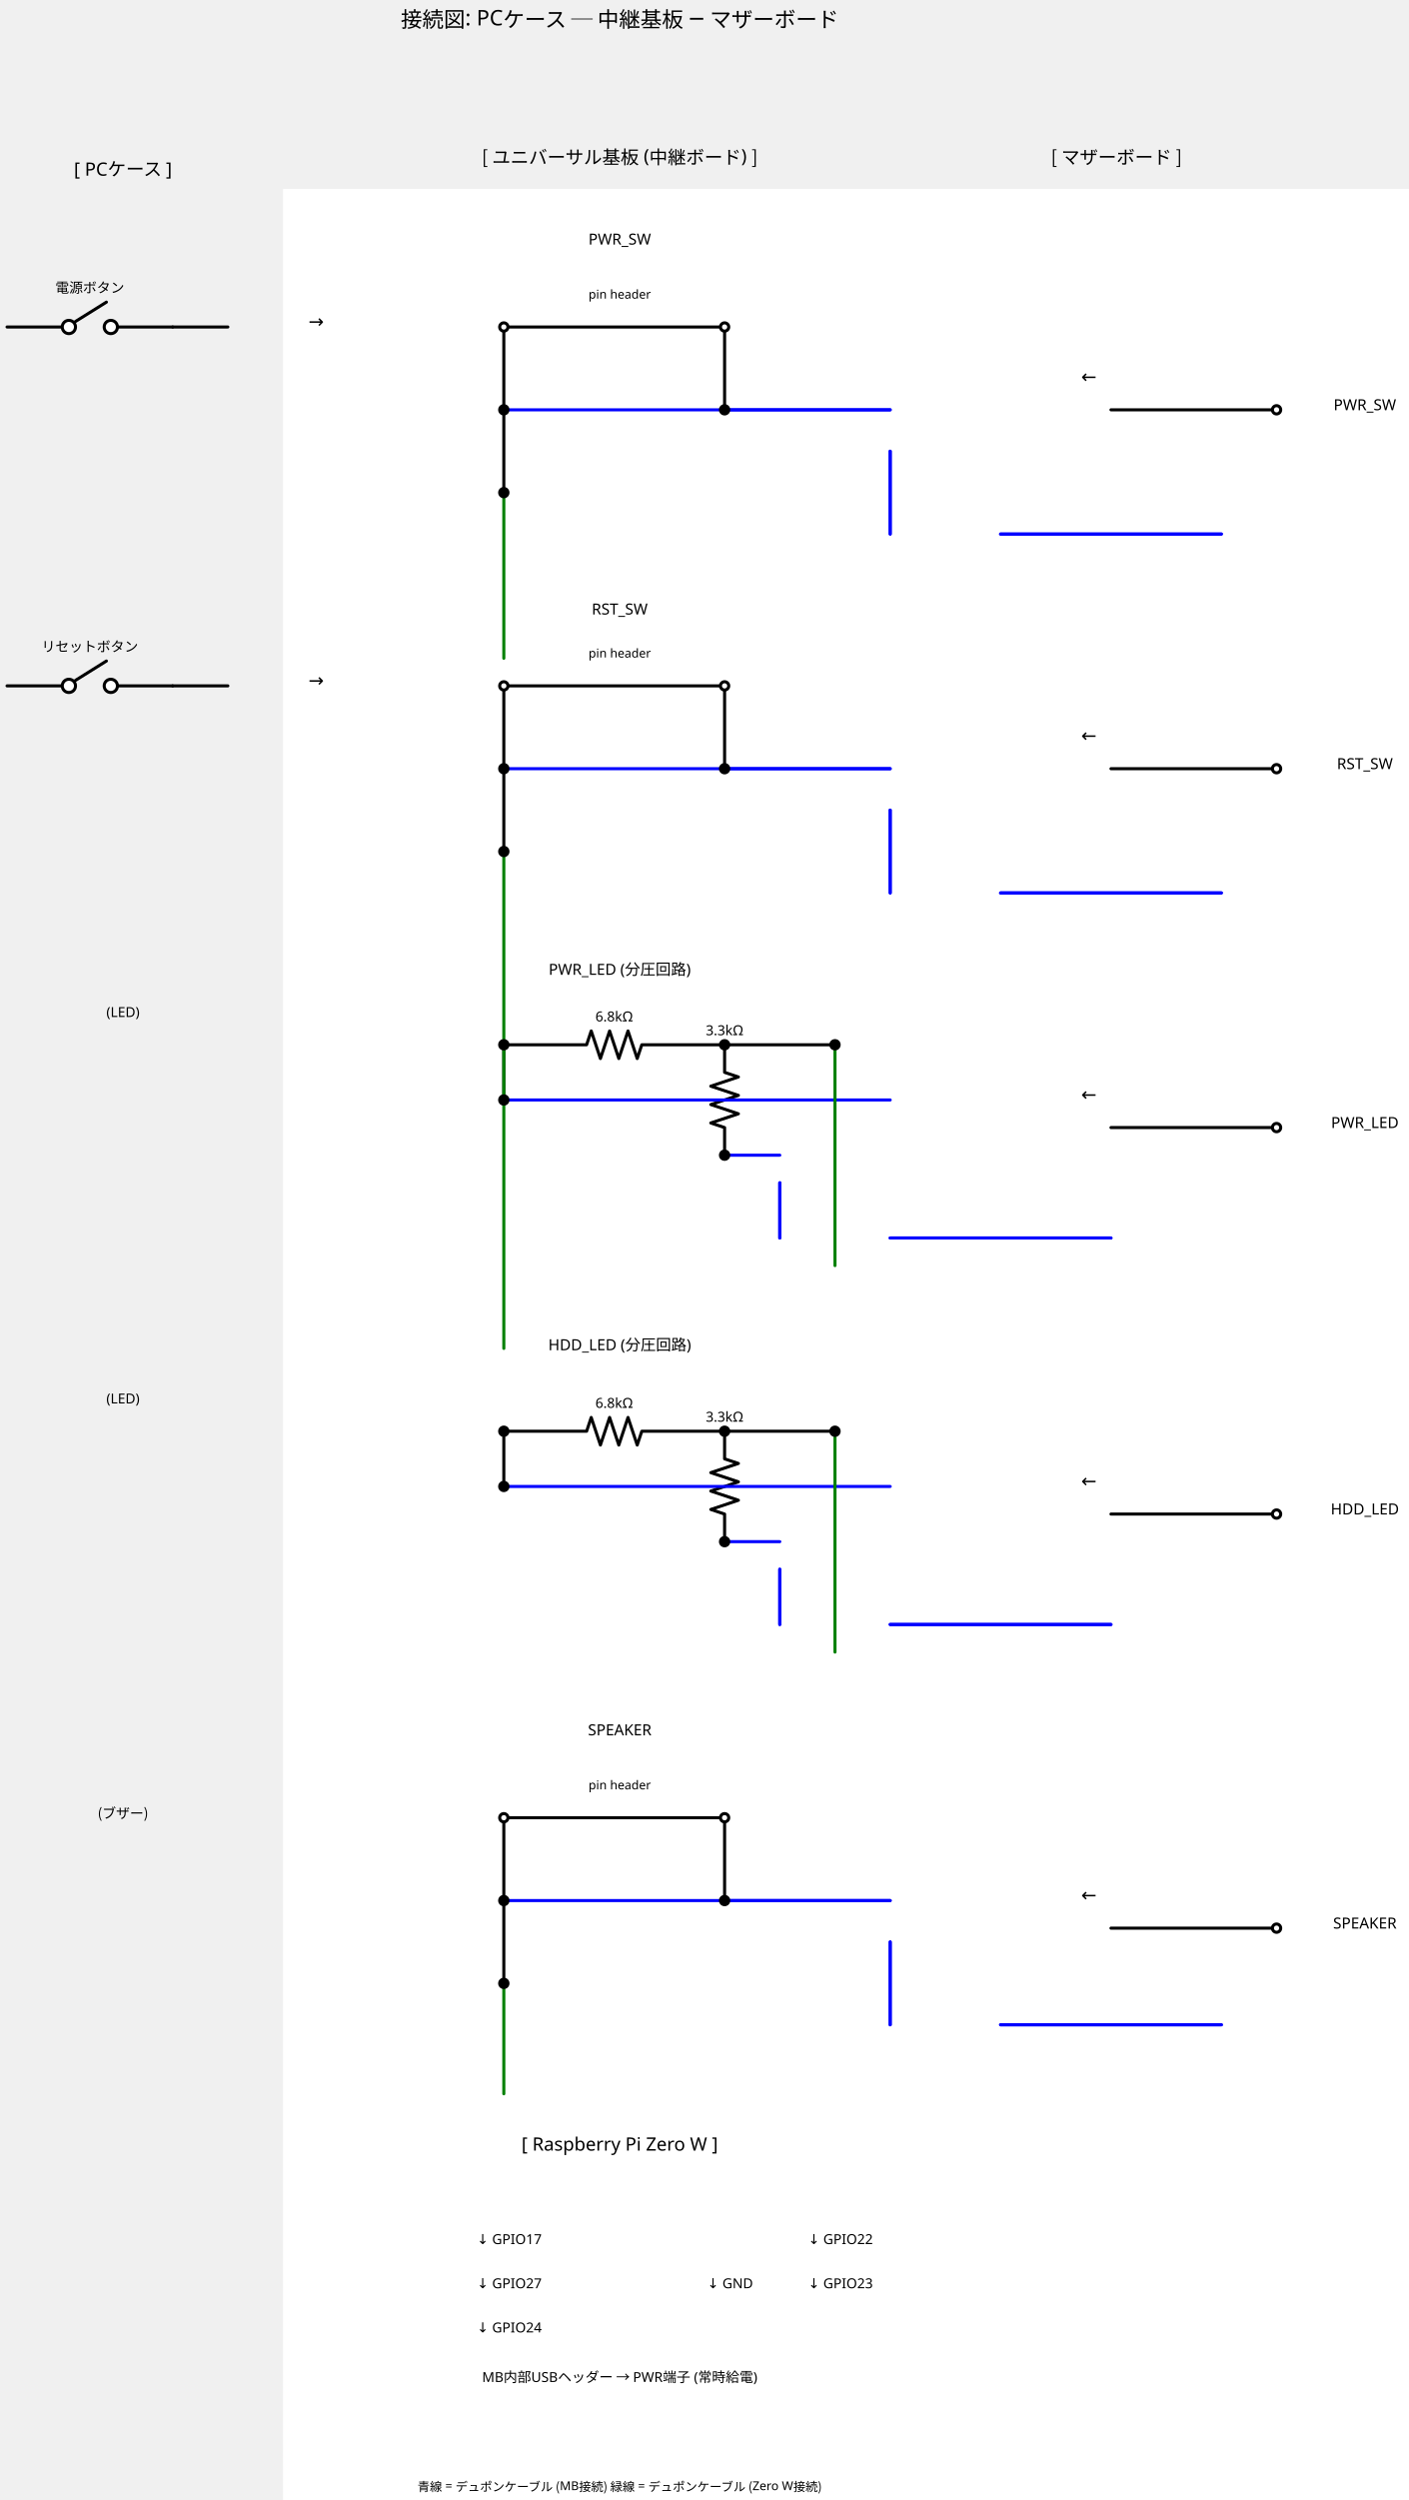
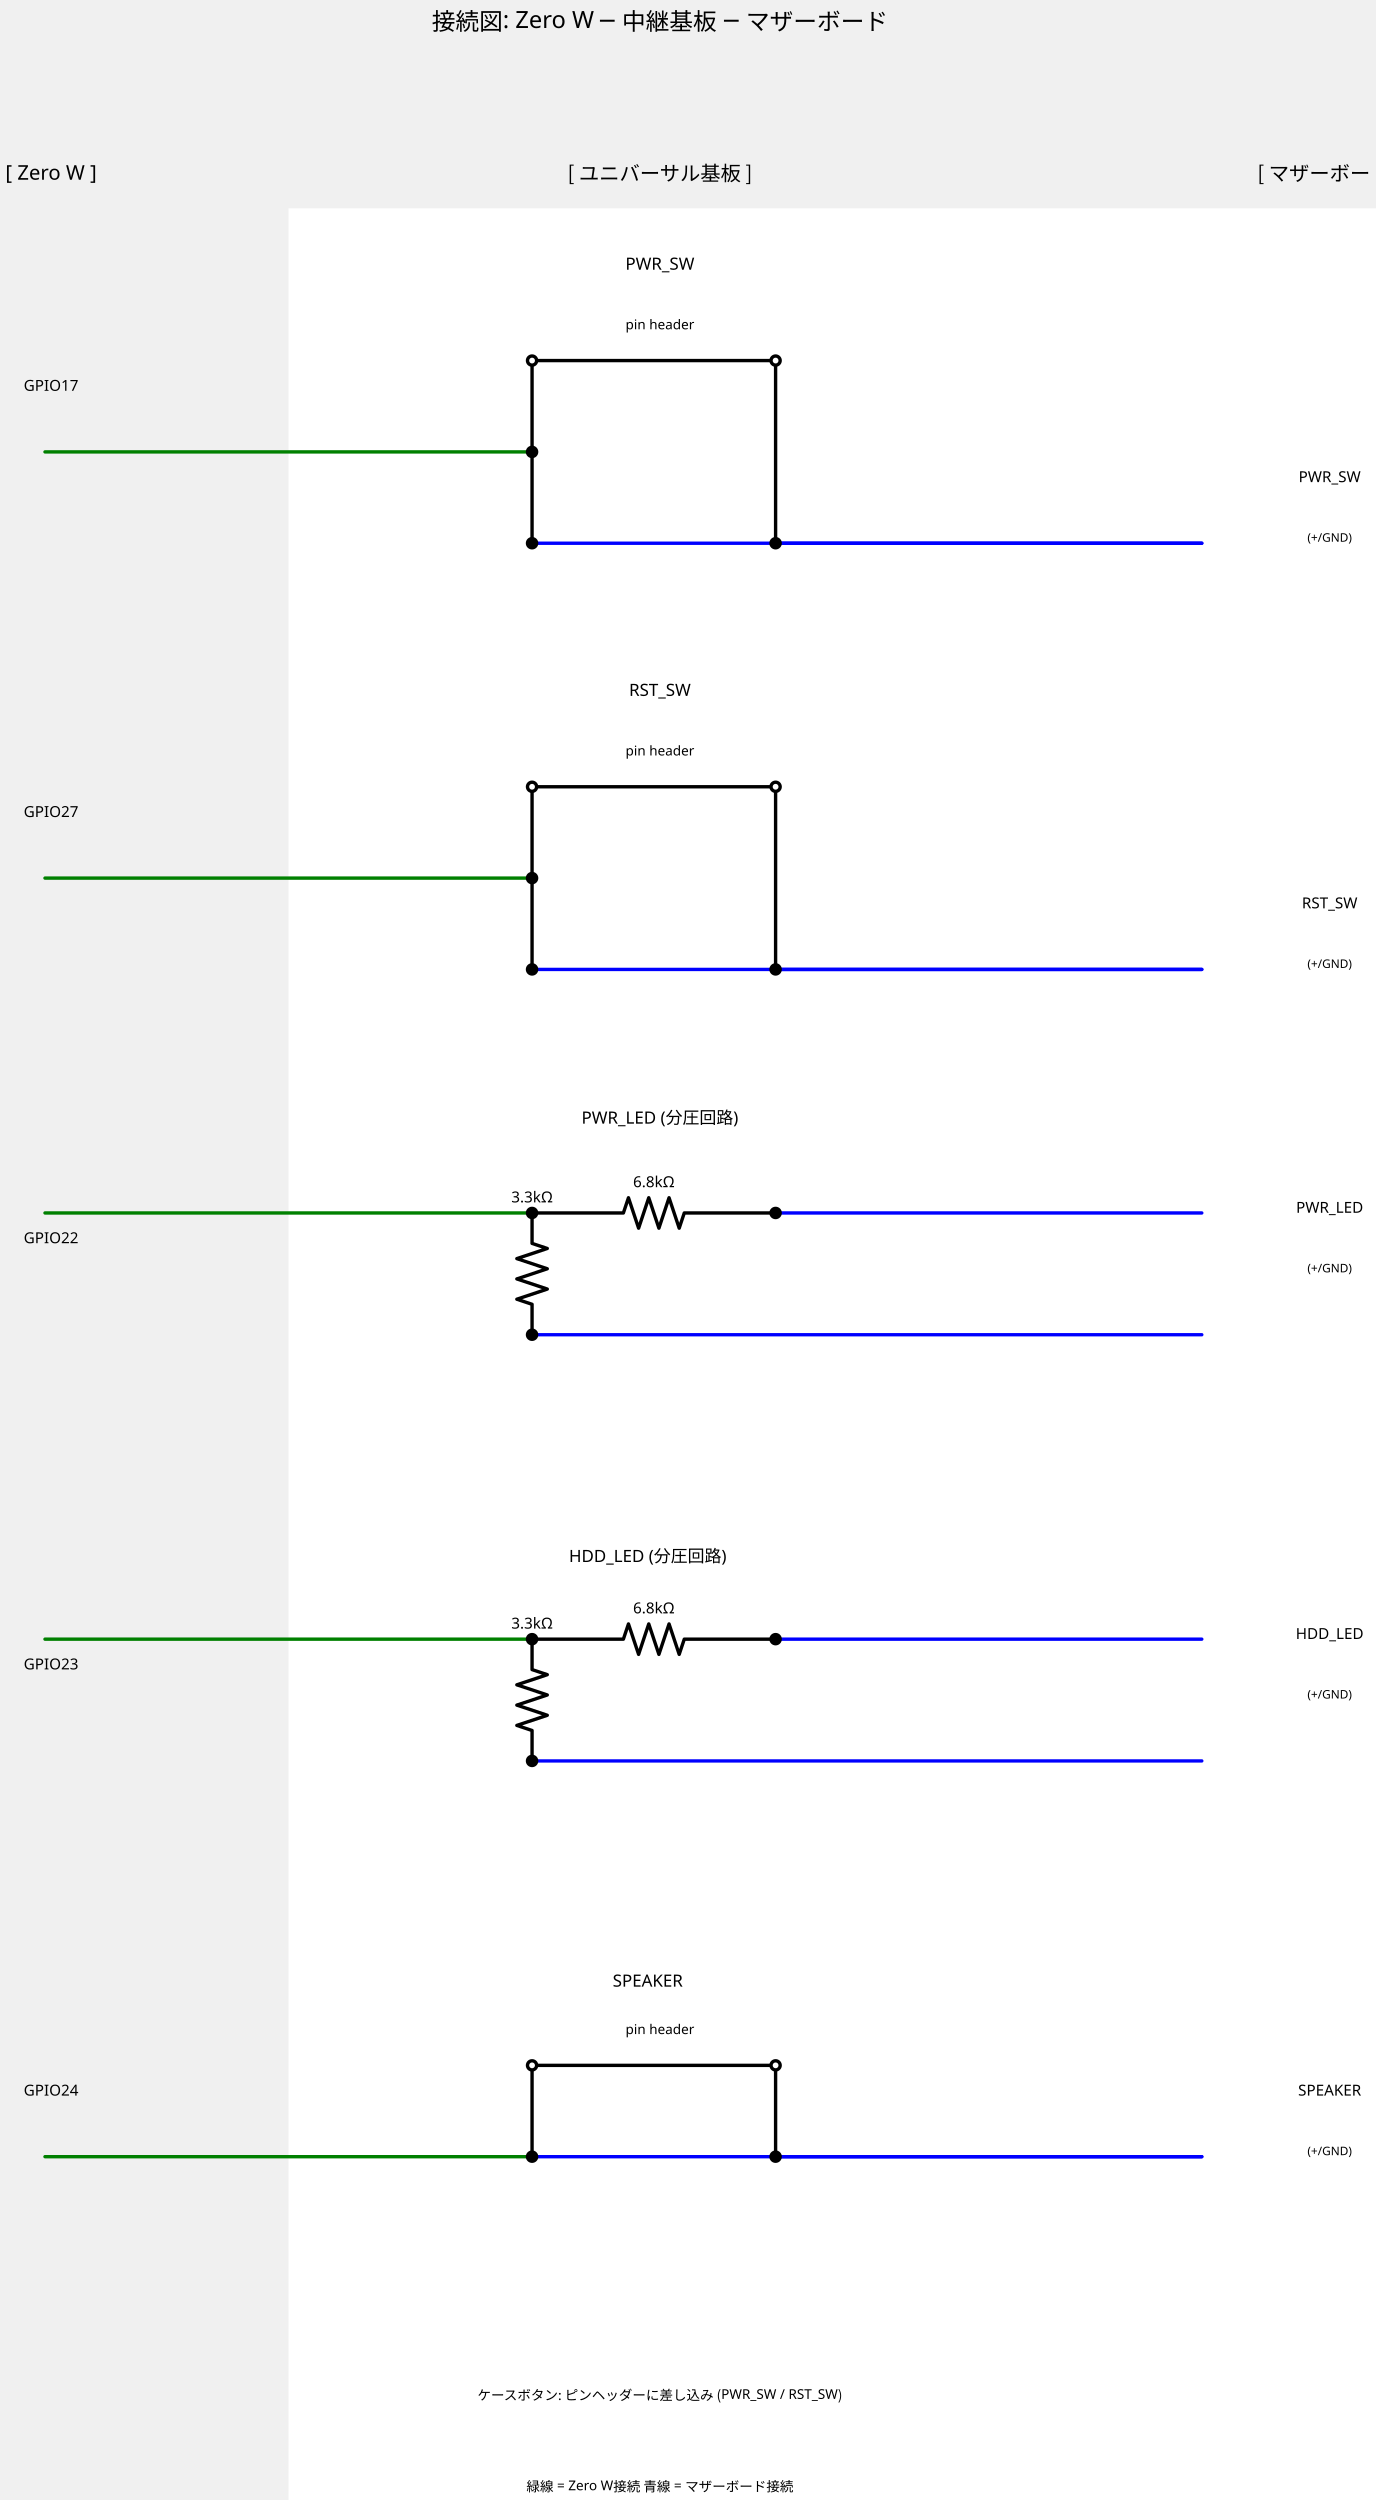
- <svg xmlns="http://www.w3.org/2000/svg" style="background-color:white" xml:lang="en" height="1629.4pt" width="918.59pt" viewBox="-184.6 -123.2 918.59 1629.4">
+ <svg xmlns="http://www.w3.org/2000/svg" style="background-color:white" xml:lang="en" height="1478.2pt" width="813.26pt" viewBox="-170.596 -123.2 813.26 1478.2">
  <rect width="100%" height="100%" fill="white" />
  <path d="M 144.0,90.0 L 216.0,90.0 L 288.0,90.0" style="stroke:black;fill:none;stroke-width:2.0;stroke-dasharray:-;stroke-linecap:round;stroke-linejoin:round;" />
  <path d="M 144.0,90.0 L 144.0,117.0 L 144,144.0" style="stroke:black;fill:none;stroke-width:2.0;stroke-dasharray:-;stroke-linecap:round;stroke-linejoin:round;" />
-   <path d="M 144,144.0 L 270.0,144.0 L 396.0,144.0" style="stroke:blue;fill:none;stroke-width:2.0;stroke-dasharray:-;stroke-linecap:round;stroke-linejoin:round;" />
-   <path d="M 288.0,90.0 L 288.0,117.0 L 288.0,144.0" style="stroke:black;fill:none;stroke-width:2.0;stroke-dasharray:-;stroke-linecap:round;stroke-linejoin:round;" />
-   <path d="M 288.0,144.0 L 342.0,144.0 L 396.0,144.0" style="stroke:blue;fill:none;stroke-width:2.0;stroke-dasharray:-;stroke-linecap:round;stroke-linejoin:round;" />
-   <path d="M 396.0,171.0 L 396.0,198.0 L 396.0,225.0" style="stroke:blue;fill:none;stroke-width:2.0;stroke-dasharray:-;stroke-linecap:round;stroke-linejoin:round;" />
-   <path d="M 396.0,171.0 L 396.0,198.0 L 396.0,225.0" style="stroke:blue;fill:none;stroke-width:2.0;stroke-dasharray:-;stroke-linecap:round;stroke-linejoin:round;" />
-   <path d="M 468.0,225.0 L 540.0,225.0 L 612.0,225.0" style="stroke:blue;fill:none;stroke-width:2.0;stroke-dasharray:-;stroke-linecap:round;stroke-linejoin:round;" />
-   <path d="M 468.0,225.0 L 540.0,225.0 L 612.0,225.0" style="stroke:blue;fill:none;stroke-width:2.0;stroke-dasharray:-;stroke-linecap:round;stroke-linejoin:round;" />
+   <path d="M 144,144.0 L -1.5987211554602254e-14,144 L -144.0,144" style="stroke:green;fill:none;stroke-width:2.0;stroke-dasharray:-;stroke-linecap:round;stroke-linejoin:round;" />
  <path d="M 144,144.0 L 144,171.0 L 144,198.0" style="stroke:black;fill:none;stroke-width:2.0;stroke-dasharray:-;stroke-linecap:round;stroke-linejoin:round;" />
-   <path d="M 144.0,324.0 L 216.0,324.0 L 288.0,324.0" style="stroke:black;fill:none;stroke-width:2.0;stroke-dasharray:-;stroke-linecap:round;stroke-linejoin:round;" />
-   <path d="M 144.0,324.0 L 144.0,351.0 L 144,378.0" style="stroke:black;fill:none;stroke-width:2.0;stroke-dasharray:-;stroke-linecap:round;stroke-linejoin:round;" />
-   <path d="M 144,378.0 L 270.0,378.0 L 396.0,378.0" style="stroke:blue;fill:none;stroke-width:2.0;stroke-dasharray:-;stroke-linecap:round;stroke-linejoin:round;" />
-   <path d="M 288.0,324.0 L 288.0,351.0 L 288.0,378.0" style="stroke:black;fill:none;stroke-width:2.0;stroke-dasharray:-;stroke-linecap:round;stroke-linejoin:round;" />
-   <path d="M 288.0,378.0 L 342.0,378.0 L 396.0,378.0" style="stroke:blue;fill:none;stroke-width:2.0;stroke-dasharray:-;stroke-linecap:round;stroke-linejoin:round;" />
-   <path d="M 396.0,405.0 L 396.0,432.0 L 396.0,459.0" style="stroke:blue;fill:none;stroke-width:2.0;stroke-dasharray:-;stroke-linecap:round;stroke-linejoin:round;" />
-   <path d="M 396.0,405.0 L 396.0,432.0 L 396.0,459.0" style="stroke:blue;fill:none;stroke-width:2.0;stroke-dasharray:-;stroke-linecap:round;stroke-linejoin:round;" />
-   <path d="M 468.0,459.0 L 540.0,459.0 L 612.0,459.0" style="stroke:blue;fill:none;stroke-width:2.0;stroke-dasharray:-;stroke-linecap:round;stroke-linejoin:round;" />
-   <path d="M 468.0,459.0 L 540.0,459.0 L 612.0,459.0" style="stroke:blue;fill:none;stroke-width:2.0;stroke-dasharray:-;stroke-linecap:round;stroke-linejoin:round;" />
-   <path d="M 144,378.0 L 144,405.0 L 144,432.0" style="stroke:black;fill:none;stroke-width:2.0;stroke-dasharray:-;stroke-linecap:round;stroke-linejoin:round;" />
-   <path d="M 144.0,558.0 L 198.0,558.0 L 201.0,549.0 L 207.0,567.0 L 213,549.0 L 219.0,567.0 L 225.0,549.0 L 231,567.0 L 234.0,558.0 L 288.0,558.0" style="stroke:black;fill:none;stroke-width:2.0;stroke-dasharray:-;stroke-linecap:round;stroke-linejoin:round;" />
-   <path d="M 288.0,558.0 L 288.0,576.0 L 297.0,579.0 L 279.0,585.0 L 297.0,591.0 L 279.0,597.0 L 297.0,603.0 L 279.0,609.0 L 288.0,612.0 L 288.0,630.0" style="stroke:black;fill:none;stroke-width:2.0;stroke-dasharray:-;stroke-linecap:round;stroke-linejoin:round;" />
-   <path d="M 288.0,558.0 L 324.0,558.0 L 360.0,558.0" style="stroke:black;fill:none;stroke-width:2.0;stroke-dasharray:-;stroke-linecap:round;stroke-linejoin:round;" />
-   <path d="M 144.0,558.0 L 144.0,576.0 L 144.0,594.0" style="stroke:black;fill:none;stroke-width:2.0;stroke-dasharray:-;stroke-linecap:round;stroke-linejoin:round;" />
-   <path d="M 144.0,594.0 L 270.0,594.0 L 396.0,594.0" style="stroke:blue;fill:none;stroke-width:2.0;stroke-dasharray:-;stroke-linecap:round;stroke-linejoin:round;" />
-   <path d="M 288.0,630.0 L 306.0,630.0 L 324.0,630.0" style="stroke:blue;fill:none;stroke-width:2.0;stroke-dasharray:-;stroke-linecap:round;stroke-linejoin:round;" />
-   <path d="M 324.0,648.0 L 324.0,666.0 L 324.0,684.0" style="stroke:blue;fill:none;stroke-width:2.0;stroke-dasharray:-;stroke-linecap:round;stroke-linejoin:round;" />
-   <path d="M 324.0,648.0 L 324.0,666.0 L 324.0,684.0" style="stroke:blue;fill:none;stroke-width:2.0;stroke-dasharray:-;stroke-linecap:round;stroke-linejoin:round;" />
-   <path d="M 396.0,684.0 L 468.0,684.0 L 540.0,684.0" style="stroke:blue;fill:none;stroke-width:2.0;stroke-dasharray:-;stroke-linecap:round;stroke-linejoin:round;" />
-   <path d="M 396.0,684.0 L 468.0,684.0 L 540.0,684.0" style="stroke:blue;fill:none;stroke-width:2.0;stroke-dasharray:-;stroke-linecap:round;stroke-linejoin:round;" />
-   <path d="M 144.0,810.0 L 198.0,810.0 L 201.0,801.0 L 207.0,819.0 L 213,801.0 L 219.0,819.0 L 225.0,801.0 L 231,819.0 L 234.0,810.0 L 288.0,810.0" style="stroke:black;fill:none;stroke-width:2.0;stroke-dasharray:-;stroke-linecap:round;stroke-linejoin:round;" />
-   <path d="M 288.0,810.0 L 288.0,828.0 L 297.0,831.0 L 279.0,837.0 L 297.0,843.0 L 279.0,849.0 L 297.0,855.0 L 279.0,861.0 L 288.0,864.0 L 288.0,882.0" style="stroke:black;fill:none;stroke-width:2.0;stroke-dasharray:-;stroke-linecap:round;stroke-linejoin:round;" />
-   <path d="M 288.0,810.0 L 324.0,810.0 L 360.0,810.0" style="stroke:black;fill:none;stroke-width:2.0;stroke-dasharray:-;stroke-linecap:round;stroke-linejoin:round;" />
-   <path d="M 144.0,810.0 L 144.0,828.0 L 144.0,846.0" style="stroke:black;fill:none;stroke-width:2.0;stroke-dasharray:-;stroke-linecap:round;stroke-linejoin:round;" />
-   <path d="M 144.0,846.0 L 270.0,846.0 L 396.0,846.0" style="stroke:blue;fill:none;stroke-width:2.0;stroke-dasharray:-;stroke-linecap:round;stroke-linejoin:round;" />
-   <path d="M 288.0,882.0 L 306.0,882.0 L 324.0,882.0" style="stroke:blue;fill:none;stroke-width:2.0;stroke-dasharray:-;stroke-linecap:round;stroke-linejoin:round;" />
-   <path d="M 324.0,900.0 L 324.0,918.0 L 324.0,936.0" style="stroke:blue;fill:none;stroke-width:2.0;stroke-dasharray:-;stroke-linecap:round;stroke-linejoin:round;" />
-   <path d="M 324.0,900.0 L 324.0,918.0 L 324.0,936.0" style="stroke:blue;fill:none;stroke-width:2.0;stroke-dasharray:-;stroke-linecap:round;stroke-linejoin:round;" />
-   <path d="M 396.0,936.0 L 468.0,936.0 L 540.0,936.0" style="stroke:blue;fill:none;stroke-width:2.0;stroke-dasharray:-;stroke-linecap:round;stroke-linejoin:round;" />
-   <path d="M 396.0,936.0 L 468.0,936.0 L 540.0,936.0" style="stroke:blue;fill:none;stroke-width:2.0;stroke-dasharray:-;stroke-linecap:round;stroke-linejoin:round;" />
-   <path d="M 144.0,1062.0 L 216.0,1062.0 L 288.0,1062.0" style="stroke:black;fill:none;stroke-width:2.0;stroke-dasharray:-;stroke-linecap:round;stroke-linejoin:round;" />
-   <path d="M 144.0,1062.0 L 144.0,1089.0 L 144,1116.0" style="stroke:black;fill:none;stroke-width:2.0;stroke-dasharray:-;stroke-linecap:round;stroke-linejoin:round;" />
-   <path d="M 144,1116.0 L 270.0,1116.0 L 396.0,1116.0" style="stroke:blue;fill:none;stroke-width:2.0;stroke-dasharray:-;stroke-linecap:round;stroke-linejoin:round;" />
-   <path d="M 288.0,1062.0 L 288.0,1089.0 L 288.0,1116.0" style="stroke:black;fill:none;stroke-width:2.0;stroke-dasharray:-;stroke-linecap:round;stroke-linejoin:round;" />
-   <path d="M 288.0,1116.0 L 342.0,1116.0 L 396.0,1116.0" style="stroke:blue;fill:none;stroke-width:2.0;stroke-dasharray:-;stroke-linecap:round;stroke-linejoin:round;" />
-   <path d="M 396.0,1143.0 L 396.0,1170.0 L 396.0,1197.0" style="stroke:blue;fill:none;stroke-width:2.0;stroke-dasharray:-;stroke-linecap:round;stroke-linejoin:round;" />
-   <path d="M 396.0,1143.0 L 396.0,1170.0 L 396.0,1197.0" style="stroke:blue;fill:none;stroke-width:2.0;stroke-dasharray:-;stroke-linecap:round;stroke-linejoin:round;" />
-   <path d="M 468.0,1197.0 L 540.0,1197.0 L 612.0,1197.0" style="stroke:blue;fill:none;stroke-width:2.0;stroke-dasharray:-;stroke-linecap:round;stroke-linejoin:round;" />
-   <path d="M 468.0,1197.0 L 540.0,1197.0 L 612.0,1197.0" style="stroke:blue;fill:none;stroke-width:2.0;stroke-dasharray:-;stroke-linecap:round;stroke-linejoin:round;" />
-   <path d="M 144,1116.0 L 144,1143.0 L 144,1170.0" style="stroke:black;fill:none;stroke-width:2.0;stroke-dasharray:-;stroke-linecap:round;stroke-linejoin:round;" />
-   <path d="M -180.0,90.0 L -144.0,90.0 M -135.36,86.4 L -115.2,73.8 M -108.0,90.0 L -72.0,90.0" style="stroke:black;fill:none;stroke-width:2.0;stroke-dasharray:-;stroke-linecap:round;stroke-linejoin:round;" />
-   <path d="M -72.0,90.0 L -54.0,90.0 L -36.0,90.0" style="stroke:black;fill:none;stroke-width:2.0;stroke-dasharray:-;stroke-linecap:round;stroke-linejoin:round;" />
-   <path d="M -180.0,324.0 L -144.0,324.0 M -135.36,320.4 L -115.2,307.8 M -108.0,324.0 L -72.0,324.0" style="stroke:black;fill:none;stroke-width:2.0;stroke-dasharray:-;stroke-linecap:round;stroke-linejoin:round;" />
-   <path d="M -72.0,324.0 L -54.0,324.0 L -36.0,324.0" style="stroke:black;fill:none;stroke-width:2.0;stroke-dasharray:-;stroke-linecap:round;stroke-linejoin:round;" />
-   <path d="M 540.0,144.0 L 594.0,144.0 L 648.0,144.0" style="stroke:black;fill:none;stroke-width:2.0;stroke-dasharray:-;stroke-linecap:round;stroke-linejoin:round;" />
-   <path d="M 540.0,378.0 L 594.0,378.0 L 648.0,378.0" style="stroke:black;fill:none;stroke-width:2.0;stroke-dasharray:-;stroke-linecap:round;stroke-linejoin:round;" />
-   <path d="M 540.0,612.0 L 594.0,612.0 L 648.0,612.0" style="stroke:black;fill:none;stroke-width:2.0;stroke-dasharray:-;stroke-linecap:round;stroke-linejoin:round;" />
-   <path d="M 540.0,864.0 L 594.0,864.0 L 648.0,864.0" style="stroke:black;fill:none;stroke-width:2.0;stroke-dasharray:-;stroke-linecap:round;stroke-linejoin:round;" />
-   <path d="M 540.0,1134.0 L 594.0,1134.0 L 648.0,1134.0" style="stroke:black;fill:none;stroke-width:2.0;stroke-dasharray:-;stroke-linecap:round;stroke-linejoin:round;" />
-   <path d="M 144,198.0 L 144,252.0 L 144,306.0" style="stroke:green;fill:none;stroke-width:2.0;stroke-dasharray:-;stroke-linecap:round;stroke-linejoin:round;" />
-   <path d="M 144,432.0 L 144,594.0 L 144,756.0" style="stroke:green;fill:none;stroke-width:2.0;stroke-dasharray:-;stroke-linecap:round;stroke-linejoin:round;" />
-   <path d="M 360.0,558.0 L 360.0,630.0 L 360.0,702.0" style="stroke:green;fill:none;stroke-width:2.0;stroke-dasharray:-;stroke-linecap:round;stroke-linejoin:round;" />
-   <path d="M 360.0,810.0 L 360.0,882.0 L 360.0,954.0" style="stroke:green;fill:none;stroke-width:2.0;stroke-dasharray:-;stroke-linecap:round;stroke-linejoin:round;" />
-   <path d="M 144,1170.0 L 144,1206.0 L 144,1242.0" style="stroke:green;fill:none;stroke-width:2.0;stroke-dasharray:-;stroke-linecap:round;stroke-linejoin:round;" />
+   <path d="M 144,198.0 L 342.0,198.0 L 540.0,198.0" style="stroke:blue;fill:none;stroke-width:2.0;stroke-dasharray:-;stroke-linecap:round;stroke-linejoin:round;" />
+   <path d="M 288.0,90.0 L 288.0,144.0 L 288,198.0" style="stroke:black;fill:none;stroke-width:2.0;stroke-dasharray:-;stroke-linecap:round;stroke-linejoin:round;" />
+   <path d="M 288,198.0 L 414.0,198.0 L 540.0,198.0" style="stroke:blue;fill:none;stroke-width:2.0;stroke-dasharray:-;stroke-linecap:round;stroke-linejoin:round;" />
+   <path d="M 144.0,342.0 L 216.0,342.0 L 288.0,342.0" style="stroke:black;fill:none;stroke-width:2.0;stroke-dasharray:-;stroke-linecap:round;stroke-linejoin:round;" />
+   <path d="M 144.0,342.0 L 144.0,369.0 L 144,396.0" style="stroke:black;fill:none;stroke-width:2.0;stroke-dasharray:-;stroke-linecap:round;stroke-linejoin:round;" />
+   <path d="M 144,396.0 L -1.5987211554602254e-14,396.0 L -144.0,396" style="stroke:green;fill:none;stroke-width:2.0;stroke-dasharray:-;stroke-linecap:round;stroke-linejoin:round;" />
+   <path d="M 144,396.0 L 144,423.0 L 144,450.0" style="stroke:black;fill:none;stroke-width:2.0;stroke-dasharray:-;stroke-linecap:round;stroke-linejoin:round;" />
+   <path d="M 144,450.0 L 342.0,450.0 L 540.0,450.0" style="stroke:blue;fill:none;stroke-width:2.0;stroke-dasharray:-;stroke-linecap:round;stroke-linejoin:round;" />
+   <path d="M 288.0,342.0 L 288.0,396.0 L 288,450.0" style="stroke:black;fill:none;stroke-width:2.0;stroke-dasharray:-;stroke-linecap:round;stroke-linejoin:round;" />
+   <path d="M 288,450.0 L 414.0,450.0 L 540.0,450.0" style="stroke:blue;fill:none;stroke-width:2.0;stroke-dasharray:-;stroke-linecap:round;stroke-linejoin:round;" />
+   <path d="M 288.0,594.0 L 414.0,594.0 L 540.0,594.0" style="stroke:blue;fill:none;stroke-width:2.0;stroke-dasharray:-;stroke-linecap:round;stroke-linejoin:round;" />
+   <path d="M 288.0,594.0 L 234.0,594.0 L 231.0,603.0 L 225.0,585.0 L 219,603.0 L 213.0,585.0 L 207.0,603.0 L 201,585.0 L 198.0,594.0 L 144.0,594.0" style="stroke:black;fill:none;stroke-width:2.0;stroke-dasharray:-;stroke-linecap:round;stroke-linejoin:round;" />
+   <path d="M 144.0,594.0 L 144.0,612.0 L 153.0,615.0 L 135.0,621.0 L 153.0,627.0 L 135.0,633.0 L 153.0,639.0 L 135,645.0 L 144,648.0 L 144,666.0" style="stroke:black;fill:none;stroke-width:2.0;stroke-dasharray:-;stroke-linecap:round;stroke-linejoin:round;" />
+   <path d="M 144,666.0 L 342.0,666.0 L 540.0,666.0" style="stroke:blue;fill:none;stroke-width:2.0;stroke-dasharray:-;stroke-linecap:round;stroke-linejoin:round;" />
+   <path d="M 144.0,594.0 L 0.0,594.0 L -144.0,594.0" style="stroke:green;fill:none;stroke-width:2.0;stroke-dasharray:-;stroke-linecap:round;stroke-linejoin:round;" />
+   <path d="M 288.0,846.0 L 414.0,846.0 L 540.0,846.0" style="stroke:blue;fill:none;stroke-width:2.0;stroke-dasharray:-;stroke-linecap:round;stroke-linejoin:round;" />
+   <path d="M 288.0,846.0 L 234.0,846.0 L 231.0,855.0 L 225.0,837.0 L 219,855.0 L 213.0,837.0 L 207.0,855.0 L 201,837.0 L 198.0,846.0 L 144.0,846.0" style="stroke:black;fill:none;stroke-width:2.0;stroke-dasharray:-;stroke-linecap:round;stroke-linejoin:round;" />
+   <path d="M 144.0,846.0 L 144.0,864.0 L 153.0,867.0 L 135.0,873.0 L 153.0,879.0 L 135.0,885.0 L 153.0,891.0 L 135,897.0 L 144,900.0 L 144,918.0" style="stroke:black;fill:none;stroke-width:2.0;stroke-dasharray:-;stroke-linecap:round;stroke-linejoin:round;" />
+   <path d="M 144,918.0 L 342.0,918.0 L 540.0,918.0" style="stroke:blue;fill:none;stroke-width:2.0;stroke-dasharray:-;stroke-linecap:round;stroke-linejoin:round;" />
+   <path d="M 144.0,846.0 L 0.0,846.0 L -144.0,846.0" style="stroke:green;fill:none;stroke-width:2.0;stroke-dasharray:-;stroke-linecap:round;stroke-linejoin:round;" />
+   <path d="M 144.0,1098.0 L 216.0,1098.0 L 288.0,1098.0" style="stroke:black;fill:none;stroke-width:2.0;stroke-dasharray:-;stroke-linecap:round;stroke-linejoin:round;" />
+   <path d="M 144.0,1098.0 L 144.0,1125.0 L 144,1152.0" style="stroke:black;fill:none;stroke-width:2.0;stroke-dasharray:-;stroke-linecap:round;stroke-linejoin:round;" />
+   <path d="M 144,1152.0 L -1.5987211554602254e-14,1152.0 L -144.0,1152.0" style="stroke:green;fill:none;stroke-width:2.0;stroke-dasharray:-;stroke-linecap:round;stroke-linejoin:round;" />
+   <path d="M 144,1152.0 L 342.0,1152.0 L 540.0,1152.0" style="stroke:blue;fill:none;stroke-width:2.0;stroke-dasharray:-;stroke-linecap:round;stroke-linejoin:round;" />
+   <path d="M 288.0,1098.0 L 288.0,1125.0 L 288.0,1152.0" style="stroke:black;fill:none;stroke-width:2.0;stroke-dasharray:-;stroke-linecap:round;stroke-linejoin:round;" />
+   <path d="M 288.0,1152.0 L 414.0,1152.0 L 540.0,1152.0" style="stroke:blue;fill:none;stroke-width:2.0;stroke-dasharray:-;stroke-linecap:round;stroke-linejoin:round;" />
  <text x="219.6" y="-125.6" dominant-baseline="central" fill="black" font-size="14" font-family="sans" text-anchor="middle">
-     <tspan x="219.6" dy="14">接続図: PCケース ─ 中継基板 ─ マザーボード</tspan>
+     <tspan x="219.6" dy="14">接続図: Zero W ─ 中継基板 ─ マザーボード</tspan>
+   </text>
+   <text x="-140.4" y="-33.6" dominant-baseline="central" fill="black" font-size="12" font-family="sans" text-anchor="middle">
+     <tspan x="-140.4" dy="12">[ Zero W ]</tspan>
  </text>
  <text x="219.6" y="-33.6" dominant-baseline="central" fill="black" font-size="12" font-family="sans" text-anchor="middle">
-     <tspan x="219.6" dy="12">[ ユニバーサル基板 (中継ボード) ]</tspan>
+     <tspan x="219.6" dy="12">[ ユニバーサル基板 ]</tspan>
+   </text>
+   <text x="615.6" y="-33.6" dominant-baseline="central" fill="black" font-size="12" font-family="sans" text-anchor="middle">
+     <tspan x="615.6" dy="12">[ マザーボード ]</tspan>
  </text>
  <text x="219.6" y="22.4" dominant-baseline="central" fill="black" font-size="10" font-family="sans" text-anchor="middle">
    <tspan x="219.6" dy="10">PWR_SW</tspan>
  </text>
  <text x="219.6" y="60.4" dominant-baseline="central" fill="black" font-size="8" font-family="sans" text-anchor="middle">
    <tspan x="219.6" dy="8">pin header</tspan>
  </text>
-   <text x="219.6" y="263.6" dominant-baseline="central" fill="black" font-size="10" font-family="sans" text-anchor="middle">
+   <text x="219.6" y="274.4" dominant-baseline="central" fill="black" font-size="10" font-family="sans" text-anchor="middle">
    <tspan x="219.6" dy="10">RST_SW</tspan>
  </text>
-   <text x="219.6" y="294.4" dominant-baseline="central" fill="black" font-size="8" font-family="sans" text-anchor="middle">
+   <text x="219.6" y="312.4" dominant-baseline="central" fill="black" font-size="8" font-family="sans" text-anchor="middle">
    <tspan x="219.6" dy="8">pin header</tspan>
  </text>
-   <text x="219.6" y="497.6" dominant-baseline="central" fill="black" font-size="10" font-family="sans" text-anchor="middle">
+   <text x="219.6" y="526.4" dominant-baseline="central" fill="black" font-size="10" font-family="sans" text-anchor="middle">
    <tspan x="219.6" dy="10">PWR_LED (分圧回路)</tspan>
  </text>
-   <text x="216.0" y="536.4" dominant-baseline="ideographic" fill="black" font-size="9" font-family="sans" text-anchor="middle">
+   <text x="216.0" y="572.4" dominant-baseline="ideographic" fill="black" font-size="9" font-family="sans" text-anchor="middle">
    <tspan x="216.0" dy="9">6.8kΩ</tspan>
  </text>
-   <text x="288.0" y="545.4" dominant-baseline="ideographic" fill="black" font-size="9" font-family="sans" text-anchor="middle">
-     <tspan x="288.0" dy="9">3.3kΩ</tspan>
+   <text x="144.0" y="581.4" dominant-baseline="ideographic" fill="black" font-size="9" font-family="sans" text-anchor="middle">
+     <tspan x="144.0" dy="9">3.3kΩ</tspan>
  </text>
-   <text x="219.6" y="742.4" dominant-baseline="central" fill="black" font-size="10" font-family="sans" text-anchor="middle">
-     <tspan x="219.6" dy="10">HDD_LED (分圧回路)</tspan>
+   <text x="212.4" y="785.6" dominant-baseline="central" fill="black" font-size="10" font-family="sans" text-anchor="middle">
+     <tspan x="212.4" dy="10">HDD_LED (分圧回路)</tspan>
  </text>
-   <text x="216.0" y="788.4" dominant-baseline="ideographic" fill="black" font-size="9" font-family="sans" text-anchor="middle">
+   <text x="216.0" y="824.4" dominant-baseline="ideographic" fill="black" font-size="9" font-family="sans" text-anchor="middle">
    <tspan x="216.0" dy="9">6.8kΩ</tspan>
  </text>
-   <text x="288.0" y="797.4" dominant-baseline="ideographic" fill="black" font-size="9" font-family="sans" text-anchor="middle">
-     <tspan x="288.0" dy="9">3.3kΩ</tspan>
+   <text x="144.0" y="833.4" dominant-baseline="ideographic" fill="black" font-size="9" font-family="sans" text-anchor="middle">
+     <tspan x="144.0" dy="9">3.3kΩ</tspan>
  </text>
-   <text x="219.6" y="994.4" dominant-baseline="central" fill="black" font-size="10" font-family="sans" text-anchor="middle">
-     <tspan x="219.6" dy="10">SPEAKER</tspan>
+   <text x="212.4" y="1037.6" dominant-baseline="central" fill="black" font-size="10" font-family="sans" text-anchor="middle">
+     <tspan x="212.4" dy="10">SPEAKER</tspan>
  </text>
-   <text x="219.6" y="1032.4" dominant-baseline="central" fill="black" font-size="8" font-family="sans" text-anchor="middle">
+   <text x="219.6" y="1068.4" dominant-baseline="central" fill="black" font-size="8" font-family="sans" text-anchor="middle">
    <tspan x="219.6" dy="8">pin header</tspan>
  </text>
-   <text x="-104.4" y="-26.4" dominant-baseline="central" fill="black" font-size="12" font-family="sans" text-anchor="middle">
-     <tspan x="-104.4" dy="12">[ PCケース ]</tspan>
+   <text x="-140.4" y="95.4" dominant-baseline="central" fill="black" font-size="9" font-family="sans" text-anchor="middle">
+     <tspan x="-140.4" dy="9">GPIO17</tspan>
  </text>
-   <circle cx="-139.68" cy="90.0" r="4.32" style="stroke:black;fill:white;stroke-width:2.0;stroke-dasharray:-;" />
-   <circle cx="-112.32" cy="90.0" r="4.32" style="stroke:black;fill:white;stroke-width:2.0;stroke-dasharray:-;" />
-   <text x="-126.0" y="61.2" dominant-baseline="ideographic" fill="black" font-size="9" font-family="sans" text-anchor="middle">
-     <tspan x="-126.0" dy="9">電源ボタン</tspan>
+   <text x="-140.4" y="347.4" dominant-baseline="central" fill="black" font-size="9" font-family="sans" text-anchor="middle">
+     <tspan x="-140.4" dy="9">GPIO27</tspan>
  </text>
-   <text x="21.6" y="74.4" dominant-baseline="central" fill="black" font-size="12" font-family="sans" text-anchor="middle">
-     <tspan x="21.6" dy="12">→</tspan>
+   <text x="-140.4" y="599.4" dominant-baseline="central" fill="black" font-size="9" font-family="sans" text-anchor="middle">
+     <tspan x="-140.4" dy="9">GPIO22</tspan>
  </text>
-   <circle cx="-139.68" cy="324.0" r="4.32" style="stroke:black;fill:white;stroke-width:2.0;stroke-dasharray:-;" />
-   <circle cx="-112.32" cy="324.0" r="4.32" style="stroke:black;fill:white;stroke-width:2.0;stroke-dasharray:-;" />
-   <text x="-126.0" y="295.2" dominant-baseline="ideographic" fill="black" font-size="9" font-family="sans" text-anchor="middle">
-     <tspan x="-126.0" dy="9">リセットボタン</tspan>
+   <text x="-140.4" y="851.4" dominant-baseline="central" fill="black" font-size="9" font-family="sans" text-anchor="middle">
+     <tspan x="-140.4" dy="9">GPIO23</tspan>
  </text>
-   <text x="21.6" y="308.4" dominant-baseline="central" fill="black" font-size="12" font-family="sans" text-anchor="middle">
-     <tspan x="21.6" dy="12">→</tspan>
+   <text x="-140.4" y="1103.4" dominant-baseline="central" fill="black" font-size="9" font-family="sans" text-anchor="middle">
+     <tspan x="-140.4" dy="9">GPIO24</tspan>
  </text>
-   <text x="-104.4" y="527.4" dominant-baseline="central" fill="black" font-size="9" font-family="sans" text-anchor="middle">
-     <tspan x="-104.4" dy="9">(LED)</tspan>
+   <text x="615.6" y="149.4" dominant-baseline="central" fill="black" font-size="9" font-family="sans" text-anchor="middle">
+     <tspan x="615.6" dy="9">PWR_SW</tspan>
  </text>
-   <text x="-104.4" y="779.4" dominant-baseline="central" fill="black" font-size="9" font-family="sans" text-anchor="middle">
-     <tspan x="-104.4" dy="9">(LED)</tspan>
+   <text x="615.6" y="187.4" dominant-baseline="central" fill="black" font-size="7" font-family="sans" text-anchor="middle">
+     <tspan x="615.6" dy="7">(+/GND)</tspan>
  </text>
-   <text x="-104.4" y="1049.4" dominant-baseline="central" fill="black" font-size="9" font-family="sans" text-anchor="middle">
-     <tspan x="-104.4" dy="9">(ブザー)</tspan>
+   <text x="615.6" y="401.4" dominant-baseline="central" fill="black" font-size="9" font-family="sans" text-anchor="middle">
+     <tspan x="615.6" dy="9">RST_SW</tspan>
  </text>
-   <text x="543.6" y="-33.6" dominant-baseline="central" fill="black" font-size="12" font-family="sans" text-anchor="middle">
-     <tspan x="543.6" dy="12">[ マザーボード ]</tspan>
+   <text x="615.6" y="439.4" dominant-baseline="central" fill="black" font-size="7" font-family="sans" text-anchor="middle">
+     <tspan x="615.6" dy="7">(+/GND)</tspan>
  </text>
-   <text x="525.6" y="110.4" dominant-baseline="central" fill="black" font-size="12" font-family="sans" text-anchor="middle">
-     <tspan x="525.6" dy="12">←</tspan>
+   <text x="615.6" y="581.4" dominant-baseline="central" fill="black" font-size="9" font-family="sans" text-anchor="middle">
+     <tspan x="615.6" dy="9">PWR_LED</tspan>
  </text>
-   <text x="705.6" y="130.4" dominant-baseline="central" fill="black" font-size="10" font-family="sans" text-anchor="middle">
-     <tspan x="705.6" dy="10">PWR_SW</tspan>
+   <text x="615.6" y="619.4" dominant-baseline="central" fill="black" font-size="7" font-family="sans" text-anchor="middle">
+     <tspan x="615.6" dy="7">(+/GND)</tspan>
  </text>
-   <text x="525.6" y="344.4" dominant-baseline="central" fill="black" font-size="12" font-family="sans" text-anchor="middle">
-     <tspan x="525.6" dy="12">←</tspan>
+   <text x="615.6" y="833.4" dominant-baseline="central" fill="black" font-size="9" font-family="sans" text-anchor="middle">
+     <tspan x="615.6" dy="9">HDD_LED</tspan>
  </text>
-   <text x="705.6" y="364.4" dominant-baseline="central" fill="black" font-size="10" font-family="sans" text-anchor="middle">
-     <tspan x="705.6" dy="10">RST_SW</tspan>
+   <text x="615.6" y="871.4" dominant-baseline="central" fill="black" font-size="7" font-family="sans" text-anchor="middle">
+     <tspan x="615.6" dy="7">(+/GND)</tspan>
  </text>
-   <text x="525.6" y="578.4" dominant-baseline="central" fill="black" font-size="12" font-family="sans" text-anchor="middle">
-     <tspan x="525.6" dy="12">←</tspan>
+   <text x="615.6" y="1103.4" dominant-baseline="central" fill="black" font-size="9" font-family="sans" text-anchor="middle">
+     <tspan x="615.6" dy="9">SPEAKER</tspan>
  </text>
-   <text x="705.6" y="598.4" dominant-baseline="central" fill="black" font-size="10" font-family="sans" text-anchor="middle">
-     <tspan x="705.6" dy="10">PWR_LED</tspan>
+   <text x="615.6" y="1141.4" dominant-baseline="central" fill="black" font-size="7" font-family="sans" text-anchor="middle">
+     <tspan x="615.6" dy="7">(+/GND)</tspan>
  </text>
-   <text x="525.6" y="830.4" dominant-baseline="central" fill="black" font-size="12" font-family="sans" text-anchor="middle">
-     <tspan x="525.6" dy="12">←</tspan>
+   <text x="219.6" y="1284.4" dominant-baseline="central" fill="black" font-size="8" font-family="sans" text-anchor="middle">
+     <tspan x="219.6" dy="8">ケースボタン: ピンヘッダーに差し込み (PWR_SW / RST_SW)</tspan>
  </text>
-   <text x="705.6" y="850.4" dominant-baseline="central" fill="black" font-size="10" font-family="sans" text-anchor="middle">
-     <tspan x="705.6" dy="10">HDD_LED</tspan>
-   </text>
-   <text x="525.6" y="1100.4" dominant-baseline="central" fill="black" font-size="12" font-family="sans" text-anchor="middle">
-     <tspan x="525.6" dy="12">←</tspan>
-   </text>
-   <text x="705.6" y="1120.4" dominant-baseline="central" fill="black" font-size="10" font-family="sans" text-anchor="middle">
-     <tspan x="705.6" dy="10">SPEAKER</tspan>
-   </text>
-   <text x="219.6" y="1262.4" dominant-baseline="central" fill="black" font-size="12" font-family="sans" text-anchor="middle">
-     <tspan x="219.6" dy="12">[ Raspberry Pi Zero W ]</tspan>
-   </text>
-   <text x="147.6" y="1326.6" dominant-baseline="central" fill="black" font-size="9" font-family="sans" text-anchor="middle">
-     <tspan x="147.6" dy="9">↓ GPIO17</tspan>
-   </text>
-   <text x="147.6" y="1355.4" dominant-baseline="central" fill="black" font-size="9" font-family="sans" text-anchor="middle">
-     <tspan x="147.6" dy="9">↓ GPIO27</tspan>
-   </text>
-   <text x="363.6" y="1326.6" dominant-baseline="central" fill="black" font-size="9" font-family="sans" text-anchor="middle">
-     <tspan x="363.6" dy="9">↓ GPIO22</tspan>
-   </text>
-   <text x="363.6" y="1355.4" dominant-baseline="central" fill="black" font-size="9" font-family="sans" text-anchor="middle">
-     <tspan x="363.6" dy="9">↓ GPIO23</tspan>
-   </text>
-   <text x="147.6" y="1384.2" dominant-baseline="central" fill="black" font-size="9" font-family="sans" text-anchor="middle">
-     <tspan x="147.6" dy="9">↓ GPIO24</tspan>
-   </text>
-   <text x="291.6" y="1355.4" dominant-baseline="central" fill="black" font-size="9" font-family="sans" text-anchor="middle">
-     <tspan x="291.6" dy="9">↓ GND</tspan>
-   </text>
-   <text x="219.6" y="1416.6" dominant-baseline="central" fill="black" font-size="9" font-family="sans" text-anchor="middle">
-     <tspan x="219.6" dy="9">MB内部USBヘッダー → PWR端子 (常時給電)</tspan>
-   </text>
-   <text x="219.6" y="1489.6" dominant-baseline="central" fill="black" font-size="8" font-family="sans" text-anchor="middle">
-     <tspan x="219.6" dy="8">青線 = デュポンケーブル (MB接続)    緑線 = デュポンケーブル (Zero W接続)</tspan>
+   <text x="219.6" y="1338.4" dominant-baseline="central" fill="black" font-size="8" font-family="sans" text-anchor="middle">
+     <tspan x="219.6" dy="8">緑線 = Zero W接続    青線 = マザーボード接続</tspan>
  </text>
  <circle cx="144.0" cy="90.0" r="2.7" style="stroke:black;fill:white;stroke-width:2.0;stroke-dasharray:-;" />
  <circle cx="288.0" cy="90.0" r="2.7" style="stroke:black;fill:white;stroke-width:2.0;stroke-dasharray:-;" />
  <circle cx="144" cy="144.0" r="2.7" style="stroke:black;fill:black;stroke-width:2.0;stroke-dasharray:-;" />
-   <circle cx="288.0" cy="144.0" r="2.7" style="stroke:black;fill:black;stroke-width:2.0;stroke-dasharray:-;" />
  <circle cx="144" cy="198.0" r="2.7" style="stroke:black;fill:black;stroke-width:2.0;stroke-dasharray:-;" />
-   <circle cx="144.0" cy="324.0" r="2.7" style="stroke:black;fill:white;stroke-width:2.0;stroke-dasharray:-;" />
-   <circle cx="288.0" cy="324.0" r="2.7" style="stroke:black;fill:white;stroke-width:2.0;stroke-dasharray:-;" />
-   <circle cx="144" cy="378.0" r="2.7" style="stroke:black;fill:black;stroke-width:2.0;stroke-dasharray:-;" />
-   <circle cx="288.0" cy="378.0" r="2.7" style="stroke:black;fill:black;stroke-width:2.0;stroke-dasharray:-;" />
-   <circle cx="144" cy="432.0" r="2.7" style="stroke:black;fill:black;stroke-width:2.0;stroke-dasharray:-;" />
-   <circle cx="144.0" cy="558.0" r="2.7" style="stroke:black;fill:black;stroke-width:2.0;stroke-dasharray:-;" />
-   <circle cx="288.0" cy="558.0" r="2.7" style="stroke:black;fill:black;stroke-width:2.0;stroke-dasharray:-;" />
-   <circle cx="288.0" cy="630.0" r="2.7" style="stroke:black;fill:black;stroke-width:2.0;stroke-dasharray:-;" />
-   <circle cx="360.0" cy="558.0" r="2.7" style="stroke:black;fill:black;stroke-width:2.0;stroke-dasharray:-;" />
+   <circle cx="288" cy="198.0" r="2.7" style="stroke:black;fill:black;stroke-width:2.0;stroke-dasharray:-;" />
+   <circle cx="144.0" cy="342.0" r="2.7" style="stroke:black;fill:white;stroke-width:2.0;stroke-dasharray:-;" />
+   <circle cx="288.0" cy="342.0" r="2.7" style="stroke:black;fill:white;stroke-width:2.0;stroke-dasharray:-;" />
+   <circle cx="144" cy="396.0" r="2.7" style="stroke:black;fill:black;stroke-width:2.0;stroke-dasharray:-;" />
+   <circle cx="144" cy="450.0" r="2.7" style="stroke:black;fill:black;stroke-width:2.0;stroke-dasharray:-;" />
+   <circle cx="288" cy="450.0" r="2.7" style="stroke:black;fill:black;stroke-width:2.0;stroke-dasharray:-;" />
+   <circle cx="288.0" cy="594.0" r="2.7" style="stroke:black;fill:black;stroke-width:2.0;stroke-dasharray:-;" />
  <circle cx="144.0" cy="594.0" r="2.7" style="stroke:black;fill:black;stroke-width:2.0;stroke-dasharray:-;" />
-   <circle cx="144.0" cy="810.0" r="2.7" style="stroke:black;fill:black;stroke-width:2.0;stroke-dasharray:-;" />
-   <circle cx="288.0" cy="810.0" r="2.7" style="stroke:black;fill:black;stroke-width:2.0;stroke-dasharray:-;" />
-   <circle cx="288.0" cy="882.0" r="2.7" style="stroke:black;fill:black;stroke-width:2.0;stroke-dasharray:-;" />
-   <circle cx="360.0" cy="810.0" r="2.7" style="stroke:black;fill:black;stroke-width:2.0;stroke-dasharray:-;" />
+   <circle cx="144" cy="666.0" r="2.7" style="stroke:black;fill:black;stroke-width:2.0;stroke-dasharray:-;" />
+   <circle cx="288.0" cy="846.0" r="2.7" style="stroke:black;fill:black;stroke-width:2.0;stroke-dasharray:-;" />
  <circle cx="144.0" cy="846.0" r="2.7" style="stroke:black;fill:black;stroke-width:2.0;stroke-dasharray:-;" />
-   <circle cx="144.0" cy="1062.0" r="2.7" style="stroke:black;fill:white;stroke-width:2.0;stroke-dasharray:-;" />
-   <circle cx="288.0" cy="1062.0" r="2.7" style="stroke:black;fill:white;stroke-width:2.0;stroke-dasharray:-;" />
-   <circle cx="144" cy="1116.0" r="2.7" style="stroke:black;fill:black;stroke-width:2.0;stroke-dasharray:-;" />
-   <circle cx="288.0" cy="1116.0" r="2.7" style="stroke:black;fill:black;stroke-width:2.0;stroke-dasharray:-;" />
-   <circle cx="144" cy="1170.0" r="2.7" style="stroke:black;fill:black;stroke-width:2.0;stroke-dasharray:-;" />
-   <circle cx="648.0" cy="144.0" r="2.7" style="stroke:black;fill:white;stroke-width:2.0;stroke-dasharray:-;" />
-   <circle cx="648.0" cy="378.0" r="2.7" style="stroke:black;fill:white;stroke-width:2.0;stroke-dasharray:-;" />
-   <circle cx="648.0" cy="612.0" r="2.7" style="stroke:black;fill:white;stroke-width:2.0;stroke-dasharray:-;" />
-   <circle cx="648.0" cy="864.0" r="2.7" style="stroke:black;fill:white;stroke-width:2.0;stroke-dasharray:-;" />
-   <circle cx="648.0" cy="1134.0" r="2.7" style="stroke:black;fill:white;stroke-width:2.0;stroke-dasharray:-;" />
+   <circle cx="144" cy="918.0" r="2.7" style="stroke:black;fill:black;stroke-width:2.0;stroke-dasharray:-;" />
+   <circle cx="144.0" cy="1098.0" r="2.7" style="stroke:black;fill:white;stroke-width:2.0;stroke-dasharray:-;" />
+   <circle cx="288.0" cy="1098.0" r="2.7" style="stroke:black;fill:white;stroke-width:2.0;stroke-dasharray:-;" />
+   <circle cx="144" cy="1152.0" r="2.7" style="stroke:black;fill:black;stroke-width:2.0;stroke-dasharray:-;" />
+   <circle cx="288.0" cy="1152.0" r="2.7" style="stroke:black;fill:black;stroke-width:2.0;stroke-dasharray:-;" />
</svg>
